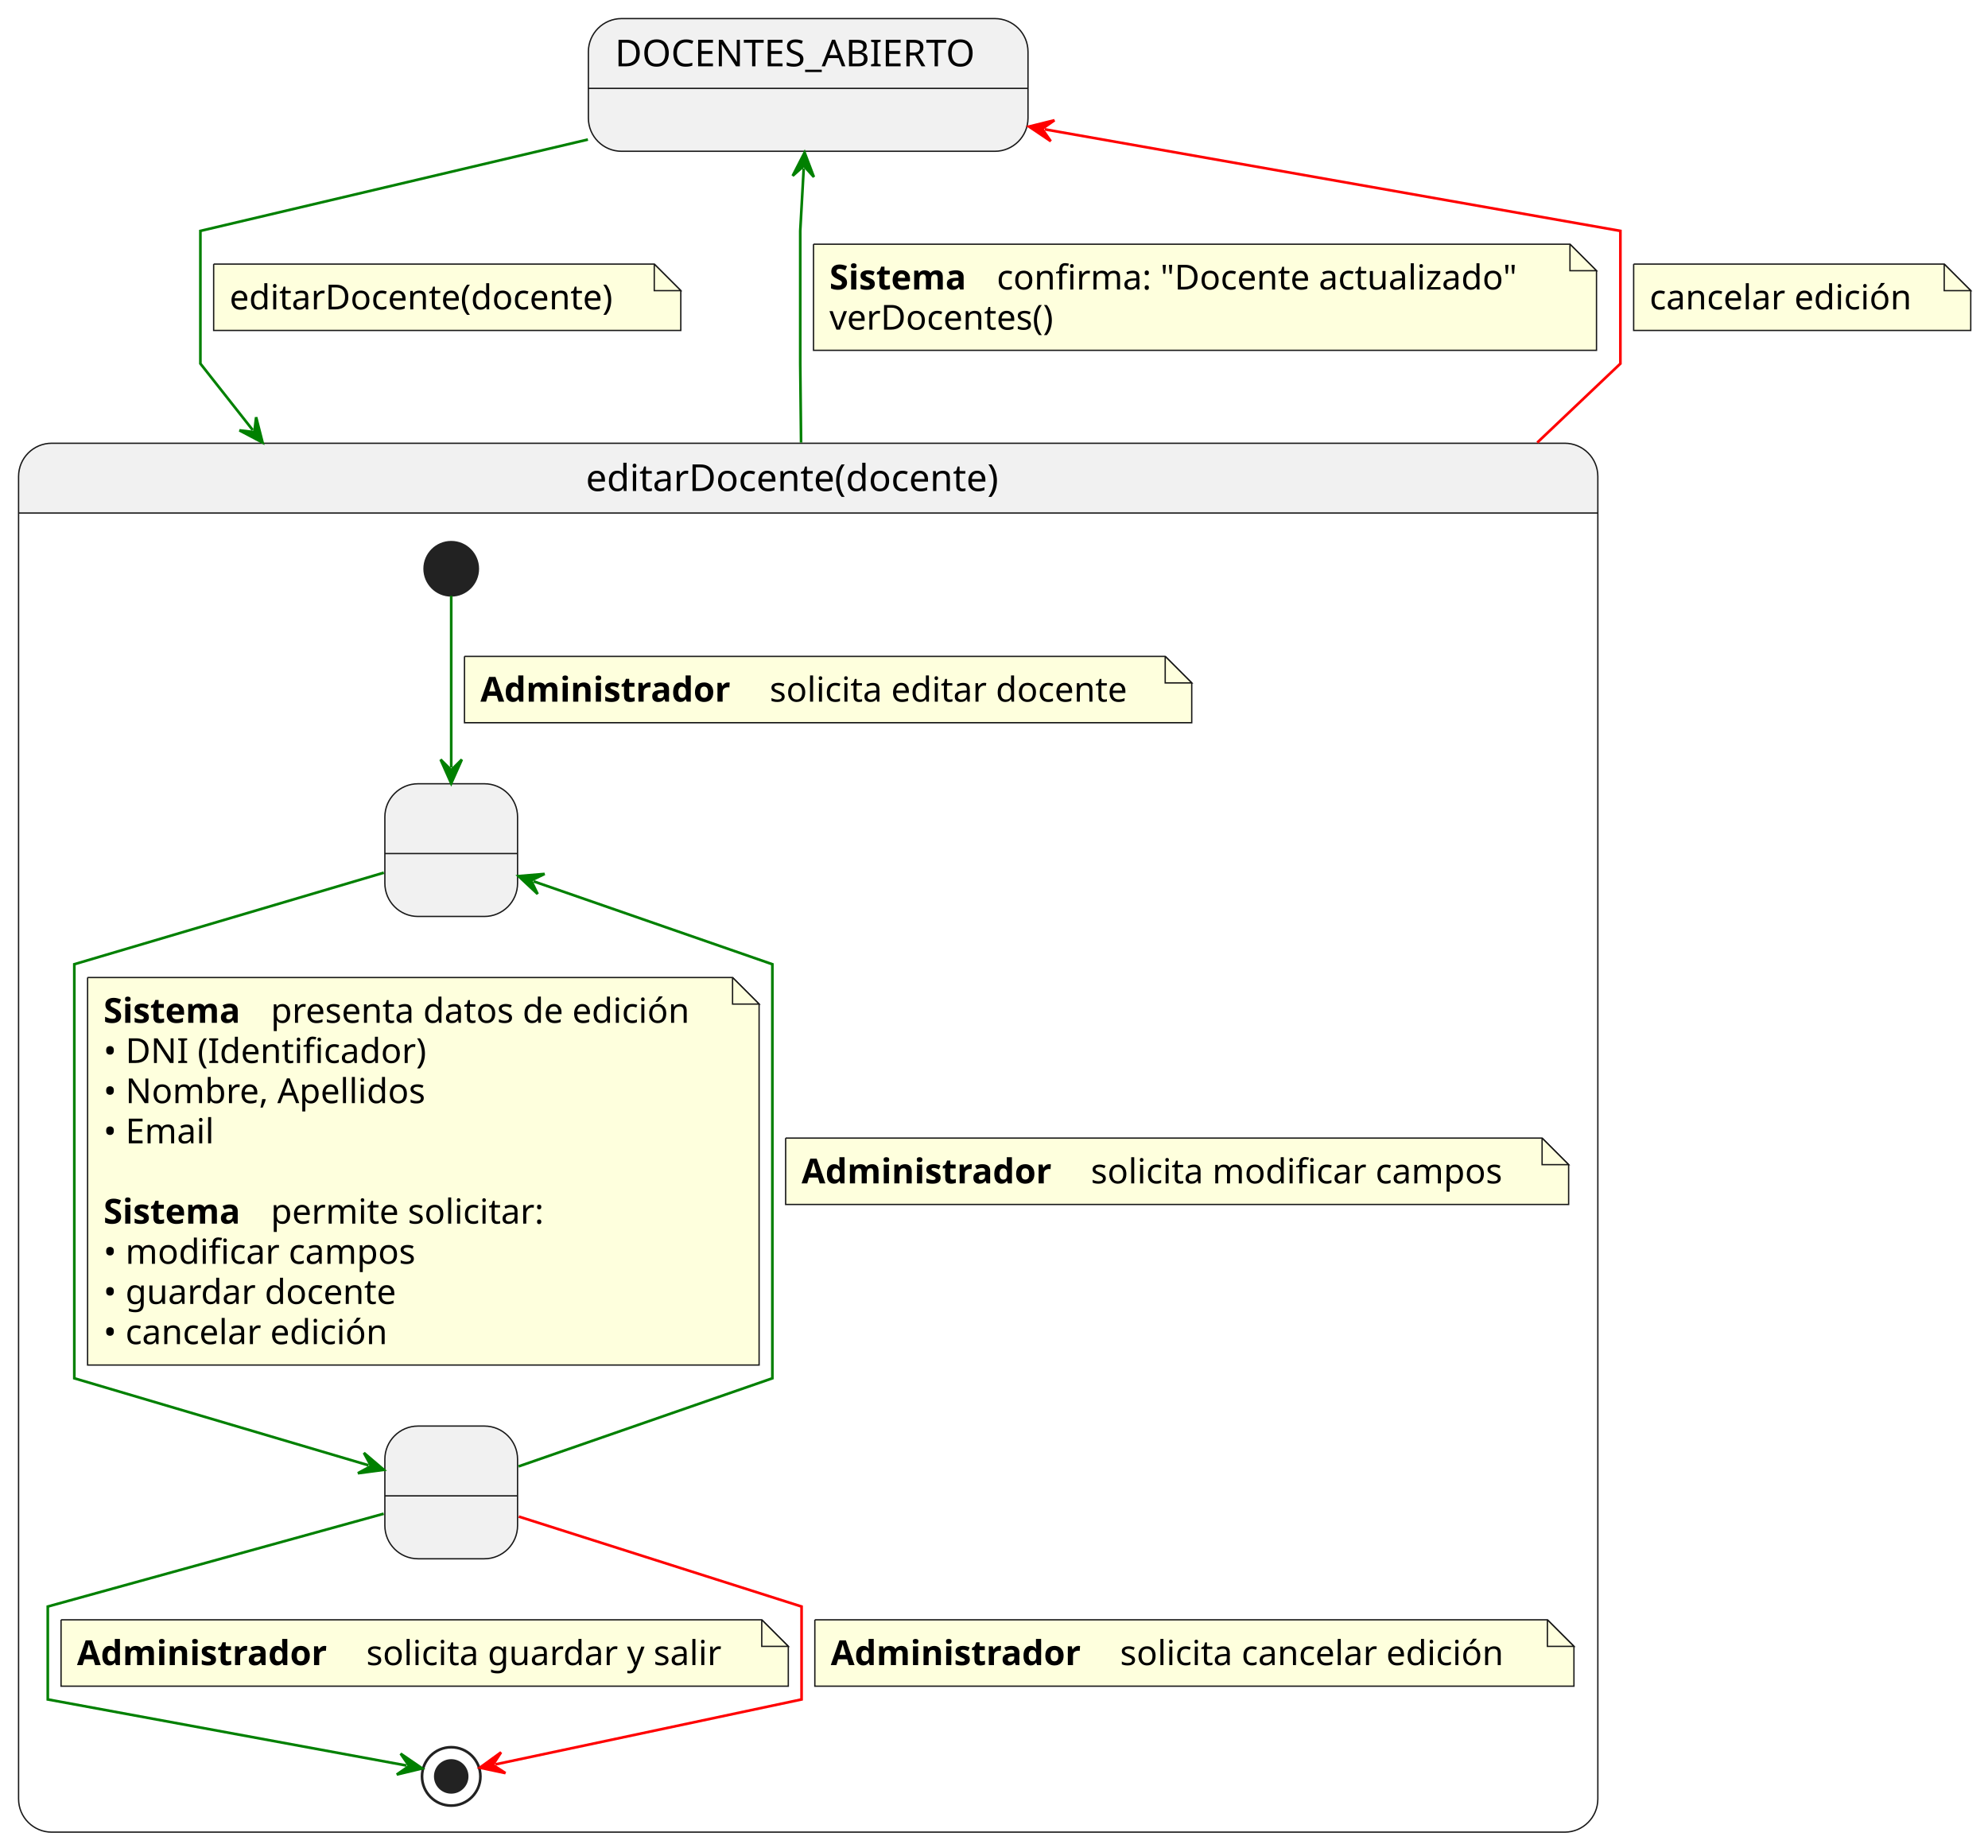
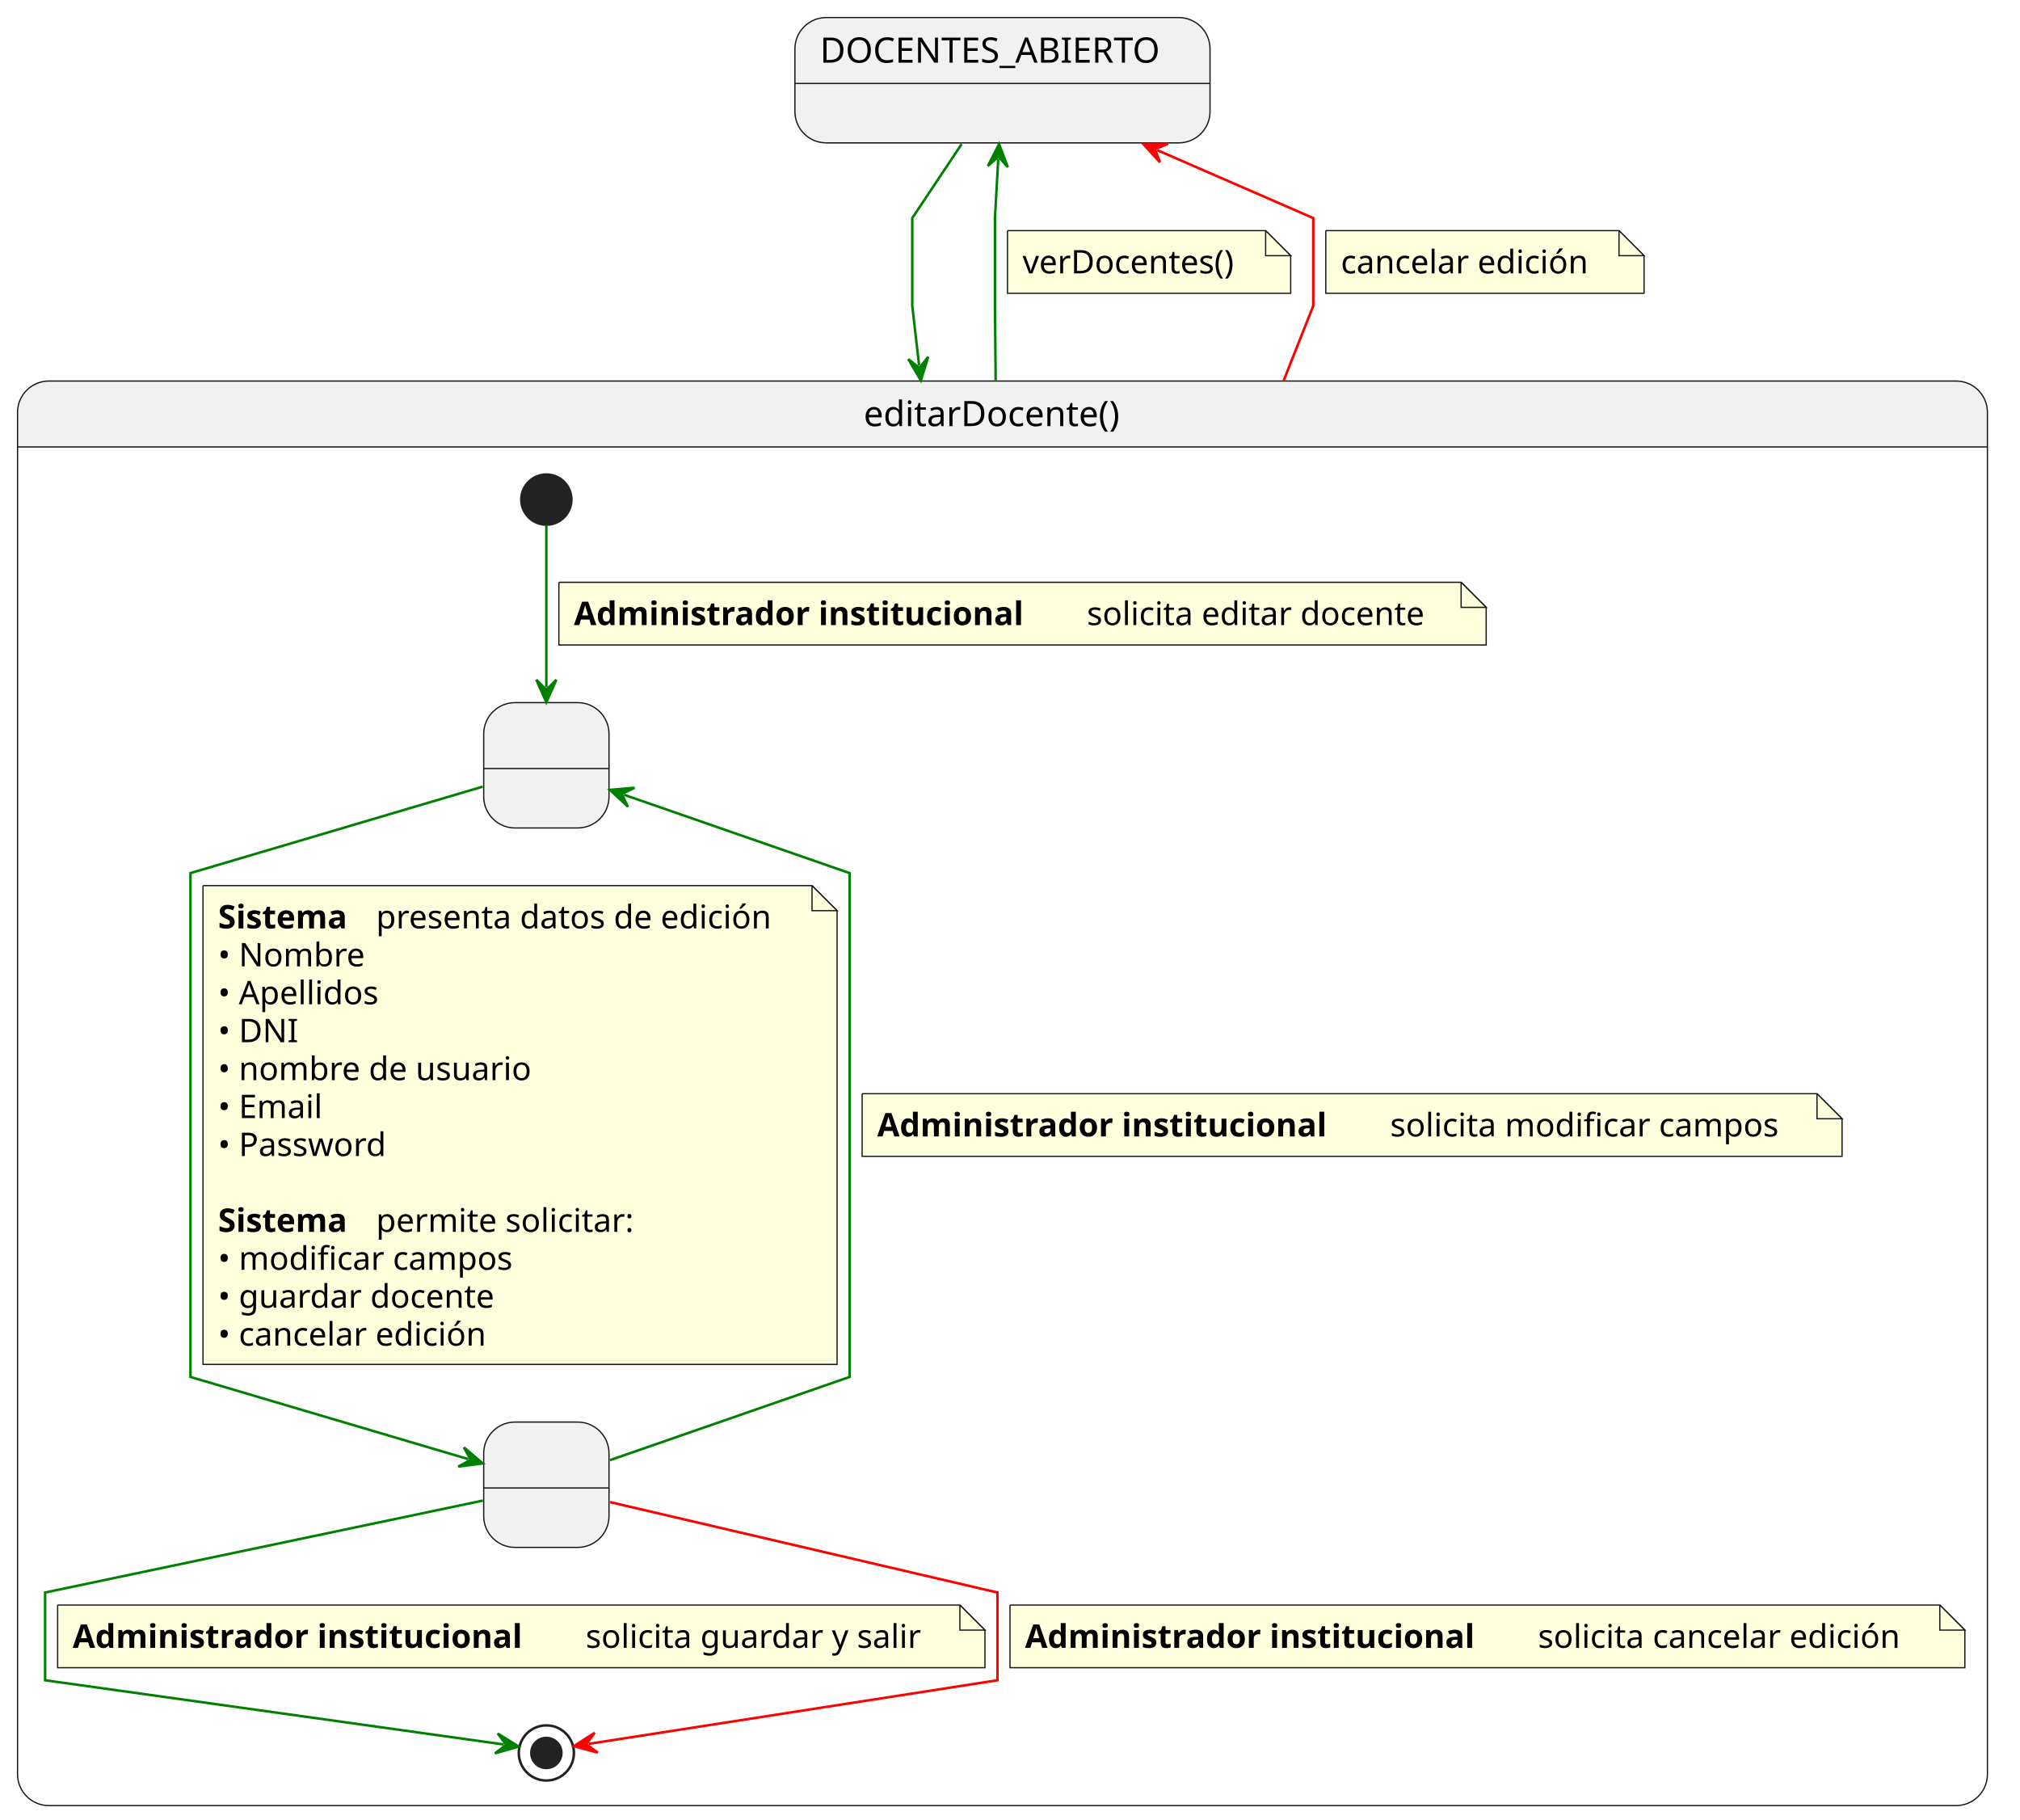
- <svg xmlns="http://www.w3.org/2000/svg" contentStyleType="text/css" data-diagram-type="STATE" height="696px" preserveAspectRatio="none" style="width:749px;height:696px;background:#FFFFFF;" version="1.1" viewBox="0 0 749 696" width="749px" zoomAndPan="magnify">
+ <svg xmlns="http://www.w3.org/2000/svg" contentStyleType="text/css" data-diagram-type="STATE" height="726px" preserveAspectRatio="none" style="width:806px;height:726px;background:#FFFFFF;" version="1.1" viewBox="0 0 806 726" width="806px" zoomAndPan="magnify">
  <defs />
  <g>
    <g id="DOCENTES_ABIERTO">
-       <rect fill="#F1F1F1" height="50" rx="12.5" ry="12.5" style="stroke:#181818;stroke-width:0.5;" width="165.633" x="221.68" y="7" />
-       <line style="stroke:#181818;stroke-width:0.5;" x1="221.68" x2="387.313" y1="33.297" y2="33.297" />
-       <text fill="#000000" font-family="sans-serif" font-size="14" lengthAdjust="spacing" textLength="145.633" x="231.68" y="24.995">DOCENTES_ABIERTO</text>
+       <rect fill="#F1F1F1" height="50" rx="12.5" ry="12.5" style="stroke:#181818;stroke-width:0.5;" width="165.633" x="317.18" y="7" />
+       <line style="stroke:#181818;stroke-width:0.5;" x1="317.18" x2="482.813" y1="33.297" y2="33.297" />
+       <text fill="#000000" font-family="sans-serif" font-size="14" lengthAdjust="spacing" textLength="145.633" x="327.18" y="24.995">DOCENTES_ABIERTO</text>
    </g>
-     <path d="M19.5,167 L589.5,167 A12.5,12.5 0 0 1 602,179.5 L602,193.297 L7,193.297 L7,179.5 A12.5,12.5 0 0 1 19.5,167" fill="#F1F1F1" />
-     <rect fill="none" height="523.297" rx="12.5" ry="12.5" style="stroke:#181818;stroke-width:0.5;" width="595" x="7" y="167" />
-     <line style="stroke:#181818;stroke-width:0.5;" x1="7" x2="602" y1="193.297" y2="193.297" />
-     <text fill="#000000" font-family="sans-serif" font-size="14" lengthAdjust="spacing" textLength="167.508" x="220.746" y="184.995">editarDocente(docente)</text>
+     <path d="M19.5,152 L780.5,152 A12.5,12.5 0 0 1 793,164.5 L793,178.297 L7,178.297 L7,164.5 A12.5,12.5 0 0 1 19.5,152" fill="#F1F1F1" />
+     <rect fill="none" height="568.297" rx="12.5" ry="12.5" style="stroke:#181818;stroke-width:0.5;" width="786" x="7" y="152" />
+     <line style="stroke:#181818;stroke-width:0.5;" x1="7" x2="793" y1="178.297" y2="178.297" />
+     <text fill="#000000" font-family="sans-serif" font-size="14" lengthAdjust="spacing" textLength="110.769" x="344.615" y="169.995">editarDocente()</text>
    <g id="editarDocente.EditandoDatos">
-       <rect fill="#F1F1F1" height="50" rx="12.5" ry="12.5" style="stroke:#181818;stroke-width:0.5;" width="50" x="145" y="295.297" />
-       <line style="stroke:#181818;stroke-width:0.5;" x1="145" x2="195" y1="321.594" y2="321.594" />
-       <text fill="#000000" font-family="sans-serif" font-size="14" lengthAdjust="spacing" textLength="4.45" x="167.775" y="313.292"> </text>
+       <rect fill="#F1F1F1" height="50" rx="12.5" ry="12.5" style="stroke:#181818;stroke-width:0.5;" width="50" x="193" y="280.297" />
+       <line style="stroke:#181818;stroke-width:0.5;" x1="193" x2="243" y1="306.594" y2="306.594" />
+       <text fill="#000000" font-family="sans-serif" font-size="14" lengthAdjust="spacing" textLength="4.45" x="215.775" y="298.292"> </text>
    </g>
    <g id="editarDocente.GuardandoDatos">
-       <rect fill="#F1F1F1" height="50" rx="12.5" ry="12.5" style="stroke:#181818;stroke-width:0.5;" width="50" x="145" y="537.297" />
-       <line style="stroke:#181818;stroke-width:0.5;" x1="145" x2="195" y1="563.594" y2="563.594" />
-       <text fill="#000000" font-family="sans-serif" font-size="14" lengthAdjust="spacing" textLength="4.45" x="167.775" y="555.292"> </text>
+       <rect fill="#F1F1F1" height="50" rx="12.5" ry="12.5" style="stroke:#181818;stroke-width:0.5;" width="50" x="193" y="567.297" />
+       <line style="stroke:#181818;stroke-width:0.5;" x1="193" x2="243" y1="593.594" y2="593.594" />
+       <text fill="#000000" font-family="sans-serif" font-size="14" lengthAdjust="spacing" textLength="4.45" x="215.775" y="585.292"> </text>
    </g>
-     <ellipse cx="170" cy="214.297" fill="#222222" rx="10" ry="10" style="stroke:#222222;stroke-width:1;" />
-     <ellipse cx="170" cy="669.297" fill="none" rx="11" ry="11" style="stroke:#222222;stroke-width:1;" />
-     <ellipse cx="170" cy="669.297" fill="#222222" rx="6" ry="6" style="stroke:#222222;stroke-width:1;" />
-     <g class="link" data-entity-1=".start.editarDocente" data-entity-2="EditandoDatos" data-source-line="18" data-uid="lnk4" id="link_.start.editarDocente_EditandoDatos">
-       <path d="M170,224.527 C170,240.237 170,266.657 170,289.167" fill="none" id="*start*editarDocente-to-EditandoDatos" style="stroke:#008000;stroke-width:1;" />
-       <polygon fill="#008000" points="170,295.167,174,286.167,170,290.167,166,286.167,170,295.167" style="stroke:#008000;stroke-width:1;" />
-       <path d="M175,247.297 L175,272.297 L449,272.297 L449,257.297 L439,247.297 L175,247.297" fill="#FEFFDD" style="stroke:#181818;stroke-width:0.5;" />
-       <path d="M439,247.297 L439,257.297 L449,257.297 L439,247.297" fill="#FEFFDD" style="stroke:#181818;stroke-width:0.5;" />
-       <text fill="#000000" font-family="sans-serif" font-size="13" font-weight="bold" lengthAdjust="spacing" textLength="104.863" x="181" y="264.364">Administrador</text>
-       <text fill="#000000" font-family="sans-serif" font-size="13" lengthAdjust="spacing" textLength="144.993" x="289.996" y="264.364">solicita editar docente</text>
+     <ellipse cx="218" cy="199.297" fill="#222222" rx="10" ry="10" style="stroke:#222222;stroke-width:1;" />
+     <ellipse cx="218" cy="699.297" fill="none" rx="11" ry="11" style="stroke:#222222;stroke-width:1;" />
+     <ellipse cx="218" cy="699.297" fill="#222222" rx="6" ry="6" style="stroke:#222222;stroke-width:1;" />
+     <g class="link" data-entity-1=".start.editarDocente" data-entity-2="EditandoDatos" data-source-line="12" data-uid="lnk4" id="link_.start.editarDocente_EditandoDatos">
+       <path d="M218,209.527 C218,225.237 218,251.657 218,274.167" fill="none" id="*start*editarDocente-to-EditandoDatos" style="stroke:#008000;stroke-width:1;" />
+       <polygon fill="#008000" points="218,280.167,222,271.167,218,275.167,214,271.167,218,280.167" style="stroke:#008000;stroke-width:1;" />
+       <path d="M223,232.297 L223,257.297 L593,257.297 L593,242.297 L583,232.297 L223,232.297" fill="#FEFFDD" style="stroke:#181818;stroke-width:0.5;" />
+       <path d="M583,232.297 L583,242.297 L593,242.297 L583,232.297" fill="#FEFFDD" style="stroke:#181818;stroke-width:0.5;" />
+       <text fill="#000000" font-family="sans-serif" font-size="13" font-weight="bold" lengthAdjust="spacing" textLength="200.554" x="229" y="249.364">Administrador institucional</text>
+       <text fill="#000000" font-family="sans-serif" font-size="13" lengthAdjust="spacing" textLength="144.993" x="433.687" y="249.364">solicita editar docente</text>
    </g>
-     <g class="link" data-entity-1="EditandoDatos" data-entity-2="GuardandoDatos" data-source-line="23" data-uid="lnk5" id="link_EditandoDatos_GuardandoDatos">
-       <path d="M144.61,328.807 C103.77,340.887 28,363.297 28,363.297 C28,363.297 28,519.297 28,519.297 C28,519.297 98.016,540.005 138.856,552.085" fill="none" id="EditandoDatos-to-GuardandoDatos" style="stroke:#008000;stroke-width:1;" />
-       <polygon fill="#008000" points="144.61,553.787,137.114,547.398,139.815,552.369,134.845,555.07,144.61,553.787" style="stroke:#008000;stroke-width:1;" />
-       <path d="M33,368.297 L33,514.297 L286,514.297 L286,378.297 L276,368.297 L33,368.297" fill="#FEFFDD" style="stroke:#181818;stroke-width:0.5;" />
-       <path d="M276,368.297 L276,378.297 L286,378.297 L276,368.297" fill="#FEFFDD" style="stroke:#181818;stroke-width:0.5;" />
-       <text fill="#000000" font-family="sans-serif" font-size="13" font-weight="bold" lengthAdjust="spacing" textLength="58.906" x="39" y="385.364">Sistema</text>
-       <text fill="#000000" font-family="sans-serif" font-size="13" lengthAdjust="spacing" textLength="169.171" x="102.039" y="385.364">presenta datos de edición</text>
-       <text fill="#000000" font-family="sans-serif" font-size="13" lengthAdjust="spacing" textLength="131.53" x="39" y="400.497">• DNI (Identificador)</text>
-       <text fill="#000000" font-family="sans-serif" font-size="13" lengthAdjust="spacing" textLength="130.958" x="39" y="415.629">• Nombre, Apellidos</text>
-       <text fill="#000000" font-family="sans-serif" font-size="13" lengthAdjust="spacing" textLength="47.868" x="39" y="430.762">• Email</text>
-       <text fill="#000000" font-family="sans-serif" font-size="13" lengthAdjust="spacing" textLength="4.132" x="39" y="445.895"> </text>
-       <text fill="#000000" font-family="sans-serif" font-size="13" font-weight="bold" lengthAdjust="spacing" textLength="58.906" x="39" y="461.028">Sistema</text>
-       <text fill="#000000" font-family="sans-serif" font-size="13" lengthAdjust="spacing" textLength="110.595" x="102.039" y="461.028">permite solicitar:</text>
-       <text fill="#000000" font-family="sans-serif" font-size="13" lengthAdjust="spacing" textLength="127.816" x="39" y="476.161">• modificar campos</text>
-       <text fill="#000000" font-family="sans-serif" font-size="13" lengthAdjust="spacing" textLength="119.983" x="39" y="491.293">• guardar docente</text>
-       <text fill="#000000" font-family="sans-serif" font-size="13" lengthAdjust="spacing" textLength="118.168" x="39" y="506.426">• cancelar edición</text>
+     <g class="link" data-entity-1="EditandoDatos" data-entity-2="GuardandoDatos" data-source-line="17" data-uid="lnk5" id="link_EditandoDatos_GuardandoDatos">
+       <path d="M192.61,313.807 C151.77,325.887 76,348.297 76,348.297 C76,348.297 76,549.297 76,549.297 C76,549.297 146.016,570.005 186.856,582.085" fill="none" id="EditandoDatos-to-GuardandoDatos" style="stroke:#008000;stroke-width:1;" />
+       <polygon fill="#008000" points="192.61,583.787,185.114,577.398,187.815,582.369,182.845,585.07,192.61,583.787" style="stroke:#008000;stroke-width:1;" />
+       <path d="M81,353.297 L81,544.297 L334,544.297 L334,363.297 L324,353.297 L81,353.297" fill="#FEFFDD" style="stroke:#181818;stroke-width:0.5;" />
+       <path d="M324,353.297 L324,363.297 L334,363.297 L324,353.297" fill="#FEFFDD" style="stroke:#181818;stroke-width:0.5;" />
+       <text fill="#000000" font-family="sans-serif" font-size="13" font-weight="bold" lengthAdjust="spacing" textLength="58.906" x="87" y="370.364">Sistema</text>
+       <text fill="#000000" font-family="sans-serif" font-size="13" lengthAdjust="spacing" textLength="169.171" x="150.039" y="370.364">presenta datos de edición</text>
+       <text fill="#000000" font-family="sans-serif" font-size="13" lengthAdjust="spacing" textLength="63.737" x="87" y="385.497">• Nombre</text>
+       <text fill="#000000" font-family="sans-serif" font-size="13" lengthAdjust="spacing" textLength="70.757" x="87" y="400.629">• Apellidos</text>
+       <text fill="#000000" font-family="sans-serif" font-size="13" lengthAdjust="spacing" textLength="35.369" x="87" y="415.762">• DNI</text>
+       <text fill="#000000" font-family="sans-serif" font-size="13" lengthAdjust="spacing" textLength="134.894" x="87" y="430.895">• nombre de usuario</text>
+       <text fill="#000000" font-family="sans-serif" font-size="13" lengthAdjust="spacing" textLength="47.868" x="87" y="446.028">• Email</text>
+       <text fill="#000000" font-family="sans-serif" font-size="13" lengthAdjust="spacing" textLength="73.335" x="87" y="461.161">• Password</text>
+       <text fill="#000000" font-family="sans-serif" font-size="13" lengthAdjust="spacing" textLength="4.132" x="87" y="476.293"> </text>
+       <text fill="#000000" font-family="sans-serif" font-size="13" font-weight="bold" lengthAdjust="spacing" textLength="58.906" x="87" y="491.426">Sistema</text>
+       <text fill="#000000" font-family="sans-serif" font-size="13" lengthAdjust="spacing" textLength="110.595" x="150.039" y="491.426">permite solicitar:</text>
+       <text fill="#000000" font-family="sans-serif" font-size="13" lengthAdjust="spacing" textLength="127.816" x="87" y="506.559">• modificar campos</text>
+       <text fill="#000000" font-family="sans-serif" font-size="13" lengthAdjust="spacing" textLength="119.983" x="87" y="521.692">• guardar docente</text>
+       <text fill="#000000" font-family="sans-serif" font-size="13" lengthAdjust="spacing" textLength="118.168" x="87" y="536.825">• cancelar edición</text>
    </g>
-     <g class="link" data-entity-1="GuardandoDatos" data-entity-2="EditandoDatos" data-source-line="37" data-uid="lnk6" id="link_GuardandoDatos_EditandoDatos">
-       <path d="M195.37,552.497 C230.85,540.177 291,519.297 291,519.297 C291,519.297 291,363.297 291,363.297 C291,363.297 236.518,344.385 201.038,332.065" fill="none" id="GuardandoDatos-to-EditandoDatos" style="stroke:#008000;stroke-width:1;" />
-       <polygon fill="#008000" points="195.37,330.097,202.56,336.828,200.093,331.737,205.184,329.27,195.37,330.097" style="stroke:#008000;stroke-width:1;" />
-       <path d="M296,428.797 L296,453.797 L591,453.797 L591,438.797 L581,428.797 L296,428.797" fill="#FEFFDD" style="stroke:#181818;stroke-width:0.5;" />
-       <path d="M581,428.797 L581,438.797 L591,438.797 L581,428.797" fill="#FEFFDD" style="stroke:#181818;stroke-width:0.5;" />
-       <text fill="#000000" font-family="sans-serif" font-size="13" font-weight="bold" lengthAdjust="spacing" textLength="104.863" x="302" y="445.864">Administrador</text>
-       <text fill="#000000" font-family="sans-serif" font-size="13" lengthAdjust="spacing" textLength="165.921" x="410.996" y="445.864">solicita modificar campos</text>
+     <g class="link" data-entity-1="GuardandoDatos" data-entity-2="EditandoDatos" data-source-line="33" data-uid="lnk6" id="link_GuardandoDatos_EditandoDatos">
+       <path d="M243.37,582.497 C278.85,570.177 339,549.297 339,549.297 C339,549.297 339,348.297 339,348.297 C339,348.297 284.518,329.385 249.038,317.065" fill="none" id="GuardandoDatos-to-EditandoDatos" style="stroke:#008000;stroke-width:1;" />
+       <polygon fill="#008000" points="243.37,315.097,250.56,321.828,248.093,316.737,253.184,314.27,243.37,315.097" style="stroke:#008000;stroke-width:1;" />
+       <path d="M344,436.297 L344,461.297 L735,461.297 L735,446.297 L725,436.297 L344,436.297" fill="#FEFFDD" style="stroke:#181818;stroke-width:0.5;" />
+       <path d="M725,436.297 L725,446.297 L735,446.297 L725,436.297" fill="#FEFFDD" style="stroke:#181818;stroke-width:0.5;" />
+       <text fill="#000000" font-family="sans-serif" font-size="13" font-weight="bold" lengthAdjust="spacing" textLength="200.554" x="350" y="453.364">Administrador institucional</text>
+       <text fill="#000000" font-family="sans-serif" font-size="13" lengthAdjust="spacing" textLength="165.921" x="554.687" y="453.364">solicita modificar campos</text>
    </g>
-     <g class="link" data-entity-1="GuardandoDatos" data-entity-2=".end.editarDocente" data-source-line="43" data-uid="lnk8" id="link_GuardandoDatos_.end.editarDocente">
-       <path d="M144.56,570.327 C101.29,582.287 18,605.297 18,605.297 C18,605.297 18,640.297 18,640.297 C18,640.297 118.319,658.78 153.169,665.2" fill="none" id="GuardandoDatos-to-*end*editarDocente" style="stroke:#008000;stroke-width:1;" />
-       <polygon fill="#008000" points="159.07,666.287,150.944,660.722,154.153,665.381,149.494,668.59,159.07,666.287" style="stroke:#008000;stroke-width:1;" />
-       <path d="M23,610.297 L23,635.297 L297,635.297 L297,620.297 L287,610.297 L23,610.297" fill="#FEFFDD" style="stroke:#181818;stroke-width:0.5;" />
-       <path d="M287,610.297 L287,620.297 L297,620.297 L287,610.297" fill="#FEFFDD" style="stroke:#181818;stroke-width:0.5;" />
-       <text fill="#000000" font-family="sans-serif" font-size="13" font-weight="bold" lengthAdjust="spacing" textLength="104.863" x="29" y="627.364">Administrador</text>
-       <text fill="#000000" font-family="sans-serif" font-size="13" lengthAdjust="spacing" textLength="144.536" x="137.996" y="627.364">solicita guardar y salir</text>
+     <g class="link" data-entity-1="GuardandoDatos" data-entity-2=".end.editarDocente" data-source-line="38" data-uid="lnk8" id="link_GuardandoDatos_.end.editarDocente">
+       <path d="M192.67,598.617 C138.85,609.917 18,635.297 18,635.297 C18,635.297 18,670.297 18,670.297 C18,670.297 159.088,690.045 201.018,695.915" fill="none" id="GuardandoDatos-to-*end*editarDocente" style="stroke:#008000;stroke-width:1;" />
+       <polygon fill="#008000" points="206.96,696.747,198.601,691.538,202.008,696.054,197.492,699.461,206.96,696.747" style="stroke:#008000;stroke-width:1;" />
+       <path d="M23,640.297 L23,665.297 L393,665.297 L393,650.297 L383,640.297 L23,640.297" fill="#FEFFDD" style="stroke:#181818;stroke-width:0.5;" />
+       <path d="M383,640.297 L383,650.297 L393,650.297 L383,640.297" fill="#FEFFDD" style="stroke:#181818;stroke-width:0.5;" />
+       <text fill="#000000" font-family="sans-serif" font-size="13" font-weight="bold" lengthAdjust="spacing" textLength="200.554" x="29" y="657.364">Administrador institucional</text>
+       <text fill="#000000" font-family="sans-serif" font-size="13" lengthAdjust="spacing" textLength="144.536" x="233.686" y="657.364">solicita guardar y salir</text>
    </g>
-     <g class="link" data-entity-1="GuardandoDatos" data-entity-2=".end.editarDocente" data-source-line="49" data-uid="lnk9" id="link_GuardandoDatos_.end.editarDocente">
-       <path d="M195.45,571.397 C233.81,583.597 302,605.297 302,605.297 C302,605.297 302,640.297 302,640.297 C302,640.297 218.199,658.072 186.669,664.761" fill="none" id="GuardandoDatos-to-*end*editarDocente-1" style="stroke:#FF0000;stroke-width:1;" />
-       <polygon fill="#FF0000" points="180.8,666.007,190.434,668.052,185.691,664.969,188.774,660.226,180.8,666.007" style="stroke:#FF0000;stroke-width:1;" />
-       <path d="M307,610.297 L307,635.297 L593,635.297 L593,620.297 L583,610.297 L307,610.297" fill="#FEFFDD" style="stroke:#181818;stroke-width:0.5;" />
-       <path d="M583,610.297 L583,620.297 L593,620.297 L583,610.297" fill="#FEFFDD" style="stroke:#181818;stroke-width:0.5;" />
-       <text fill="#000000" font-family="sans-serif" font-size="13" font-weight="bold" lengthAdjust="spacing" textLength="104.863" x="313" y="627.364">Administrador</text>
-       <text fill="#000000" font-family="sans-serif" font-size="13" lengthAdjust="spacing" textLength="156.273" x="421.996" y="627.364">solicita cancelar edición</text>
+     <g class="link" data-entity-1="GuardandoDatos" data-entity-2=".end.editarDocente" data-source-line="43" data-uid="lnk9" id="link_GuardandoDatos_.end.editarDocente">
+       <path d="M243.41,599.227 C293.02,610.807 398,635.297 398,635.297 C398,635.297 398,670.297 398,670.297 C398,670.297 273.999,689.585 234.919,695.664" fill="none" id="GuardandoDatos-to-*end*editarDocente-1" style="stroke:#FF0000;stroke-width:1;" />
+       <polygon fill="#FF0000" points="228.99,696.587,238.498,699.156,233.931,695.818,237.268,691.251,228.99,696.587" style="stroke:#FF0000;stroke-width:1;" />
+       <path d="M403,640.297 L403,665.297 L784,665.297 L784,650.297 L774,640.297 L403,640.297" fill="#FEFFDD" style="stroke:#181818;stroke-width:0.5;" />
+       <path d="M774,640.297 L774,650.297 L784,650.297 L774,640.297" fill="#FEFFDD" style="stroke:#181818;stroke-width:0.5;" />
+       <text fill="#000000" font-family="sans-serif" font-size="13" font-weight="bold" lengthAdjust="spacing" textLength="200.554" x="409" y="657.364">Administrador institucional</text>
+       <text fill="#000000" font-family="sans-serif" font-size="13" lengthAdjust="spacing" textLength="156.273" x="613.687" y="657.364">solicita cancelar edición</text>
    </g>
-     <g class="link" data-entity-1="DOCENTES_ABIERTO" data-entity-2="editarDocente" data-source-line="7" data-uid="lnk2" id="link_DOCENTES_ABIERTO_editarDocente">
-       <path d="M221.5,52.57 C155.97,68.03 75.5,87 75.5,87 C75.5,87 75.5,137 75.5,137 C75.5,137 80.786,143.718 95.216,162.028" fill="none" id="DOCENTES_ABIERTO-to-editarDocente" style="stroke:#008000;stroke-width:1;" />
-       <polygon fill="#008000" points="98.93,166.74,96.501,157.195,95.835,162.813,90.218,162.147,98.93,166.74" style="stroke:#008000;stroke-width:1;" />
-       <path d="M80.5,99.5 L80.5,124.5 L256.5,124.5 L256.5,109.5 L246.5,99.5 L80.5,99.5" fill="#FEFFDD" style="stroke:#181818;stroke-width:0.5;" />
-       <path d="M246.5,99.5 L246.5,109.5 L256.5,109.5 L246.5,99.5" fill="#FEFFDD" style="stroke:#181818;stroke-width:0.5;" />
-       <text fill="#000000" font-family="sans-serif" font-size="13" lengthAdjust="spacing" textLength="155.543" x="86.5" y="116.567">editarDocente(docente)</text>
+     <g class="link" data-entity-1="DOCENTES_ABIERTO" data-entity-2="editarDocente" data-source-line="5" data-uid="lnk2" id="link_DOCENTES_ABIERTO_editarDocente">
+       <path d="M383.69,57.48 C374.16,71.76 364,87 364,87 C364,87 364,122 364,122 C364,122 364.626,127.399 366.736,145.789" fill="none" id="DOCENTES_ABIERTO-to-editarDocente" style="stroke:#008000;stroke-width:1;" />
+       <polygon fill="#008000" points="367.42,151.75,370.368,142.353,366.85,146.783,362.42,143.265,367.42,151.75" style="stroke:#008000;stroke-width:1;" />
    </g>
-     <g class="link" data-entity-1="editarDocente" data-entity-2="DOCENTES_ABIERTO" data-source-line="58" data-uid="lnk10" id="link_editarDocente_DOCENTES_ABIERTO">
-       <path d="M301.81,166.74 C301.62,148.43 301.5,137 301.5,137 C301.5,137 301.5,87 301.5,87 C301.5,87 302.019,77.751 302.809,63.471" fill="none" id="editarDocente-to-DOCENTES_ABIERTO" style="stroke:#008000;stroke-width:1;" />
-       <polygon fill="#008000" points="303.14,57.48,298.649,66.245,302.864,62.472,306.637,66.687,303.14,57.48" style="stroke:#008000;stroke-width:1;" />
-       <path d="M306.5,92 L306.5,132 L601.5,132 L601.5,102 L591.5,92 L306.5,92" fill="#FEFFDD" style="stroke:#181818;stroke-width:0.5;" />
-       <path d="M591.5,92 L591.5,102 L601.5,102 L591.5,92" fill="#FEFFDD" style="stroke:#181818;stroke-width:0.5;" />
-       <text fill="#000000" font-family="sans-serif" font-size="13" font-weight="bold" lengthAdjust="spacing" textLength="58.906" x="312.5" y="109.067">Sistema</text>
-       <text fill="#000000" font-family="sans-serif" font-size="13" lengthAdjust="spacing" textLength="211.186" x="375.539" y="109.067">confirma: "Docente actualizado"</text>
-       <text fill="#000000" font-family="sans-serif" font-size="13" lengthAdjust="spacing" textLength="92.397" x="312.5" y="124.2">verDocentes()</text>
+     <g class="link" data-entity-1="editarDocente" data-entity-2="DOCENTES_ABIERTO" data-source-line="49" data-uid="lnk10" id="link_editarDocente_DOCENTES_ABIERTO">
+       <path d="M397.28,151.75 C397.11,133.36 397,122 397,122 C397,122 397,87 397,87 C397,87 397.519,77.751 398.309,63.471" fill="none" id="editarDocente-to-DOCENTES_ABIERTO" style="stroke:#008000;stroke-width:1;" />
+       <polygon fill="#008000" points="398.64,57.48,394.149,66.245,398.364,62.472,402.137,66.687,398.64,57.48" style="stroke:#008000;stroke-width:1;" />
+       <path d="M402,92 L402,117 L515,117 L515,102 L505,92 L402,92" fill="#FEFFDD" style="stroke:#181818;stroke-width:0.5;" />
+       <path d="M505,92 L505,102 L515,102 L505,92" fill="#FEFFDD" style="stroke:#181818;stroke-width:0.5;" />
+       <text fill="#000000" font-family="sans-serif" font-size="13" lengthAdjust="spacing" textLength="92.397" x="408" y="109.067">verDocentes()</text>
    </g>
-     <g class="link" data-entity-1="editarDocente" data-entity-2="DOCENTES_ABIERTO" data-source-line="65" data-uid="lnk11" id="link_editarDocente_DOCENTES_ABIERTO">
-       <path d="M579.19,166.74 C598.47,148.43 610.5,137 610.5,137 C610.5,137 610.5,87 610.5,87 C610.5,87 484.229,64.723 393.619,48.733" fill="none" id="editarDocente-to-DOCENTES_ABIERTO-1" style="stroke:#FF0000;stroke-width:1;" />
-       <polygon fill="#FF0000" points="387.71,47.69,395.878,53.193,392.634,48.559,397.268,45.315,387.71,47.69" style="stroke:#FF0000;stroke-width:1;" />
-       <path d="M615.5,99.5 L615.5,124.5 L742.5,124.5 L742.5,109.5 L732.5,99.5 L615.5,99.5" fill="#FEFFDD" style="stroke:#181818;stroke-width:0.5;" />
-       <path d="M732.5,99.5 L732.5,109.5 L742.5,109.5 L732.5,99.5" fill="#FEFFDD" style="stroke:#181818;stroke-width:0.5;" />
-       <text fill="#000000" font-family="sans-serif" font-size="13" lengthAdjust="spacing" textLength="106.368" x="621.5" y="116.567">cancelar edición</text>
+     <g class="link" data-entity-1="editarDocente" data-entity-2="DOCENTES_ABIERTO" data-source-line="54" data-uid="lnk11" id="link_editarDocente_DOCENTES_ABIERTO">
+       <path d="M512.22,151.75 C519.5,133.36 524,122 524,122 C524,122 524,87 524,87 C524,87 494.501,74.155 461.701,59.875" fill="none" id="editarDocente-to-DOCENTES_ABIERTO-1" style="stroke:#FF0000;stroke-width:1;" />
+       <polygon fill="#FF0000" points="456.2,57.48,462.855,64.74,460.784,59.476,466.049,57.405,456.2,57.48" style="stroke:#FF0000;stroke-width:1;" />
+       <path d="M529,92 L529,117 L656,117 L656,102 L646,92 L529,92" fill="#FEFFDD" style="stroke:#181818;stroke-width:0.5;" />
+       <path d="M646,92 L646,102 L656,102 L646,92" fill="#FEFFDD" style="stroke:#181818;stroke-width:0.5;" />
+       <text fill="#000000" font-family="sans-serif" font-size="13" lengthAdjust="spacing" textLength="106.368" x="535" y="109.067">cancelar edición</text>
    </g>
  </g>
</svg>
